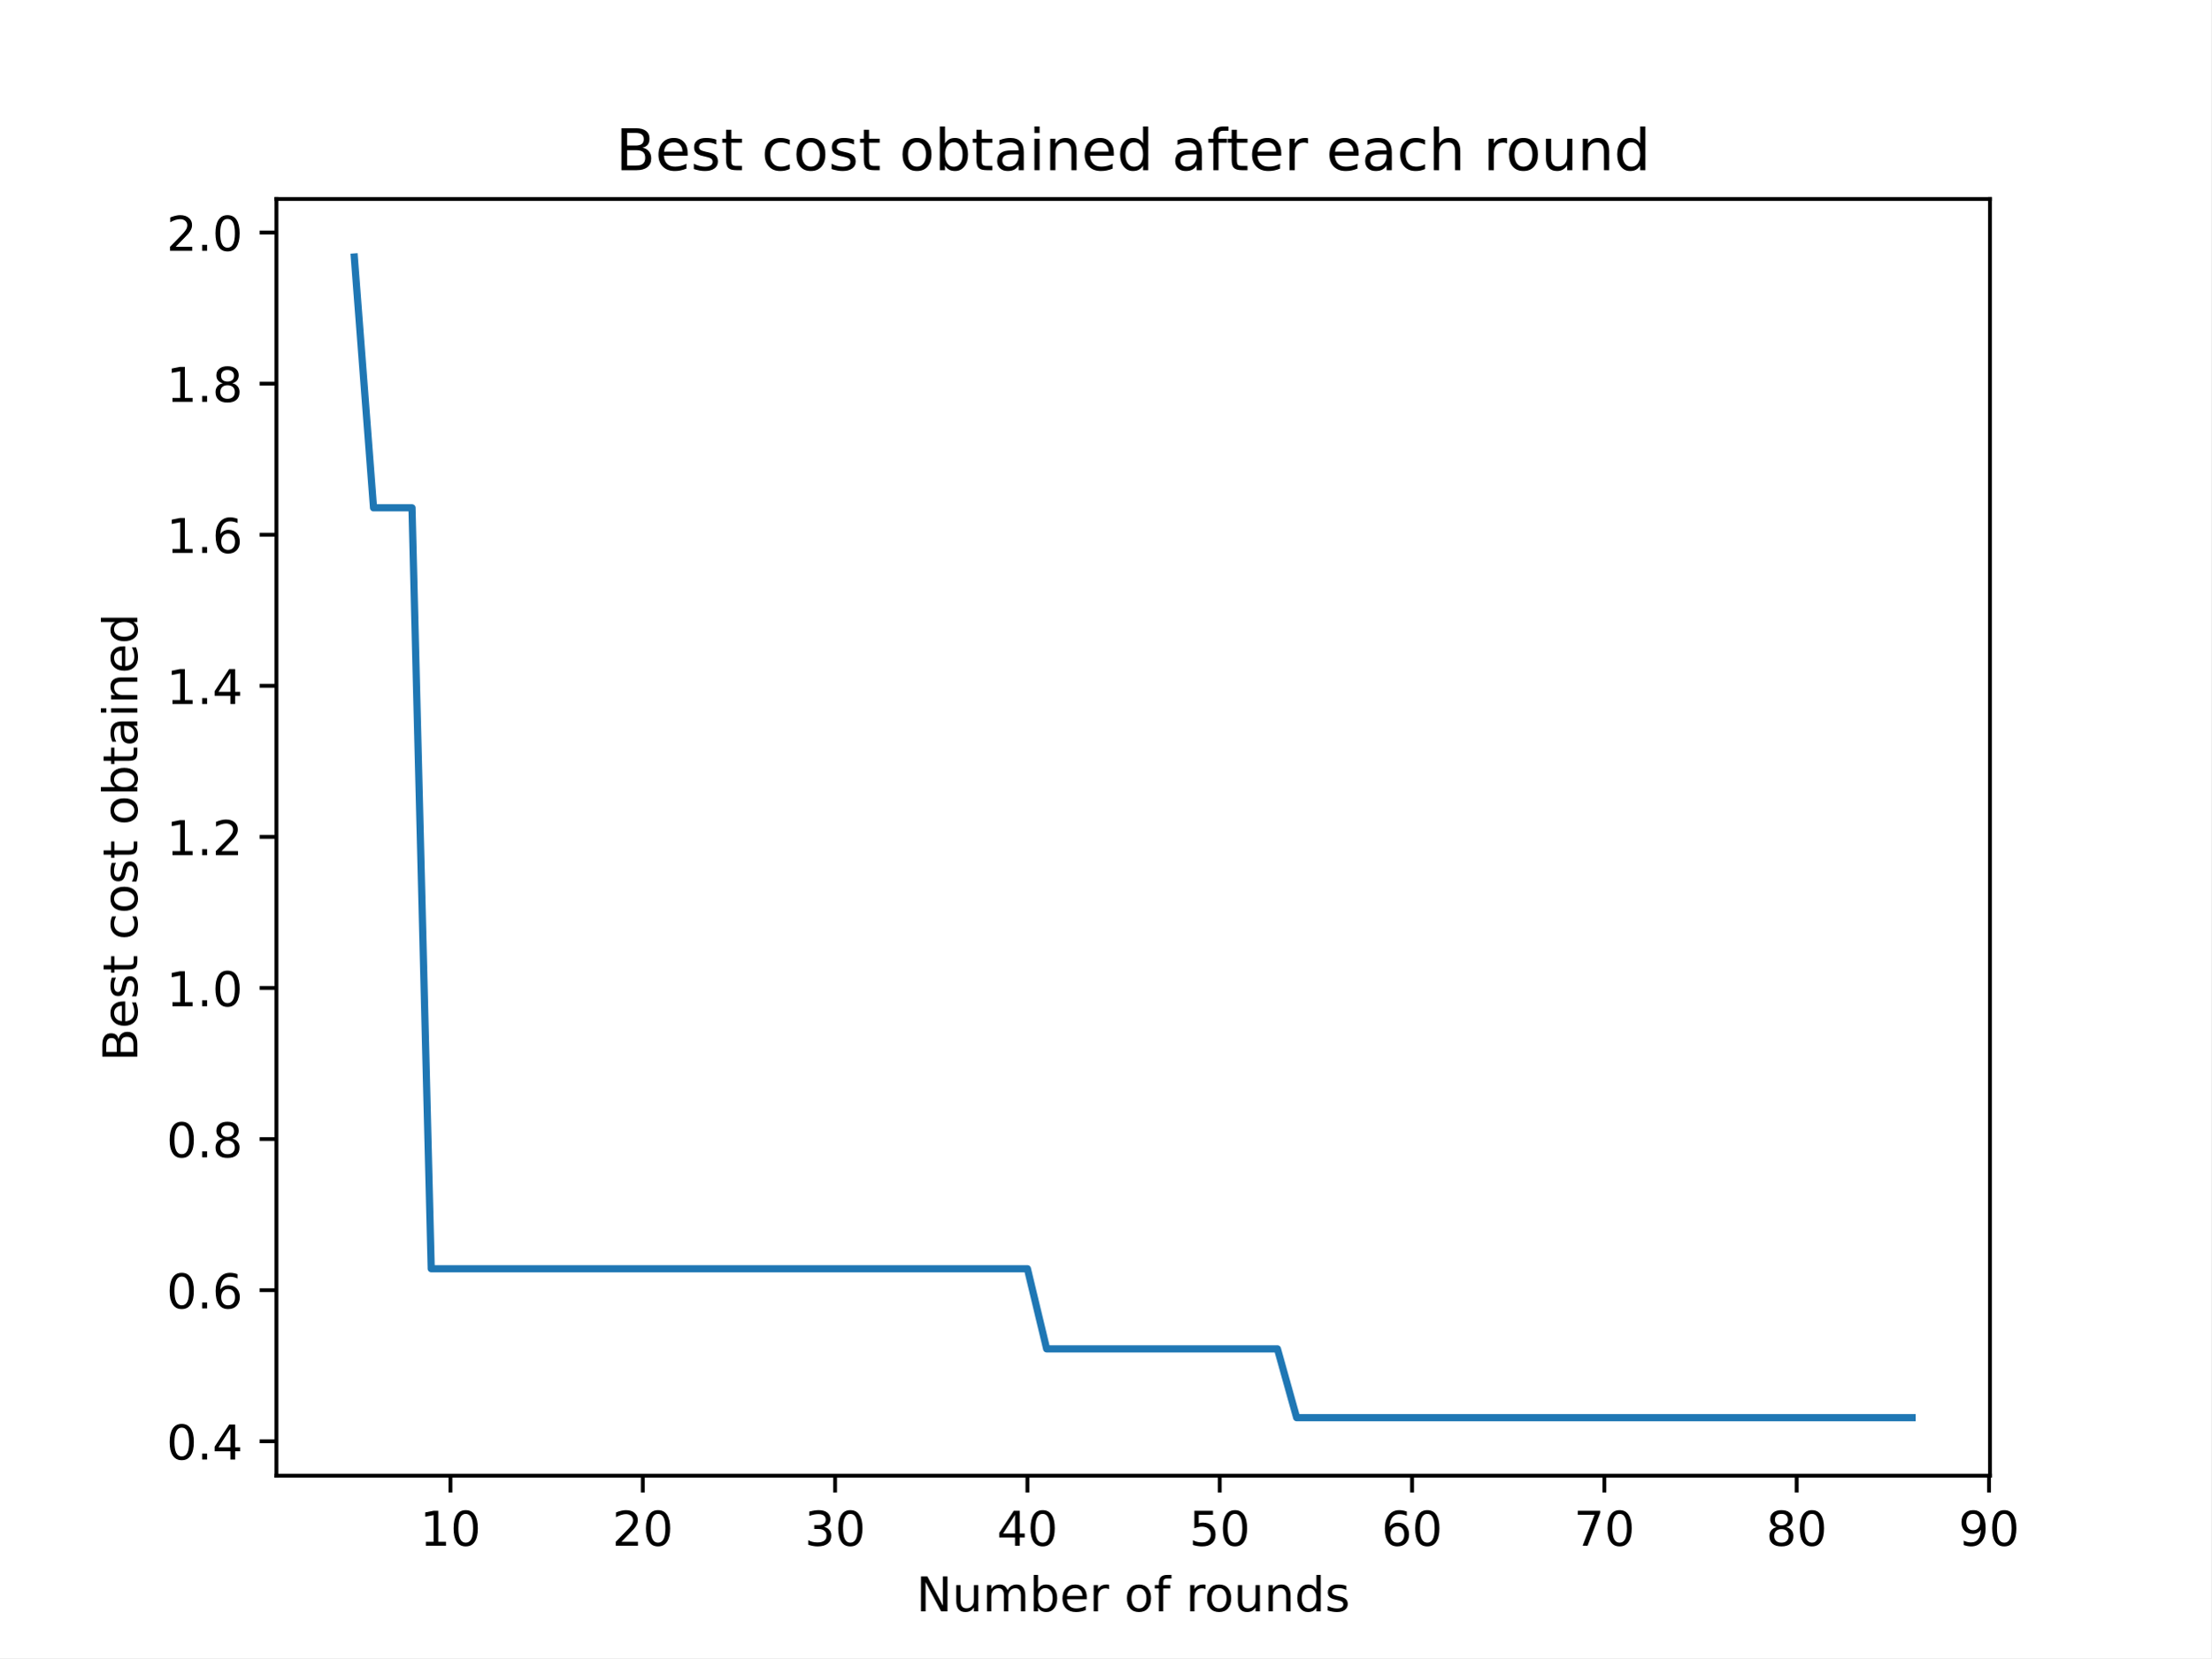
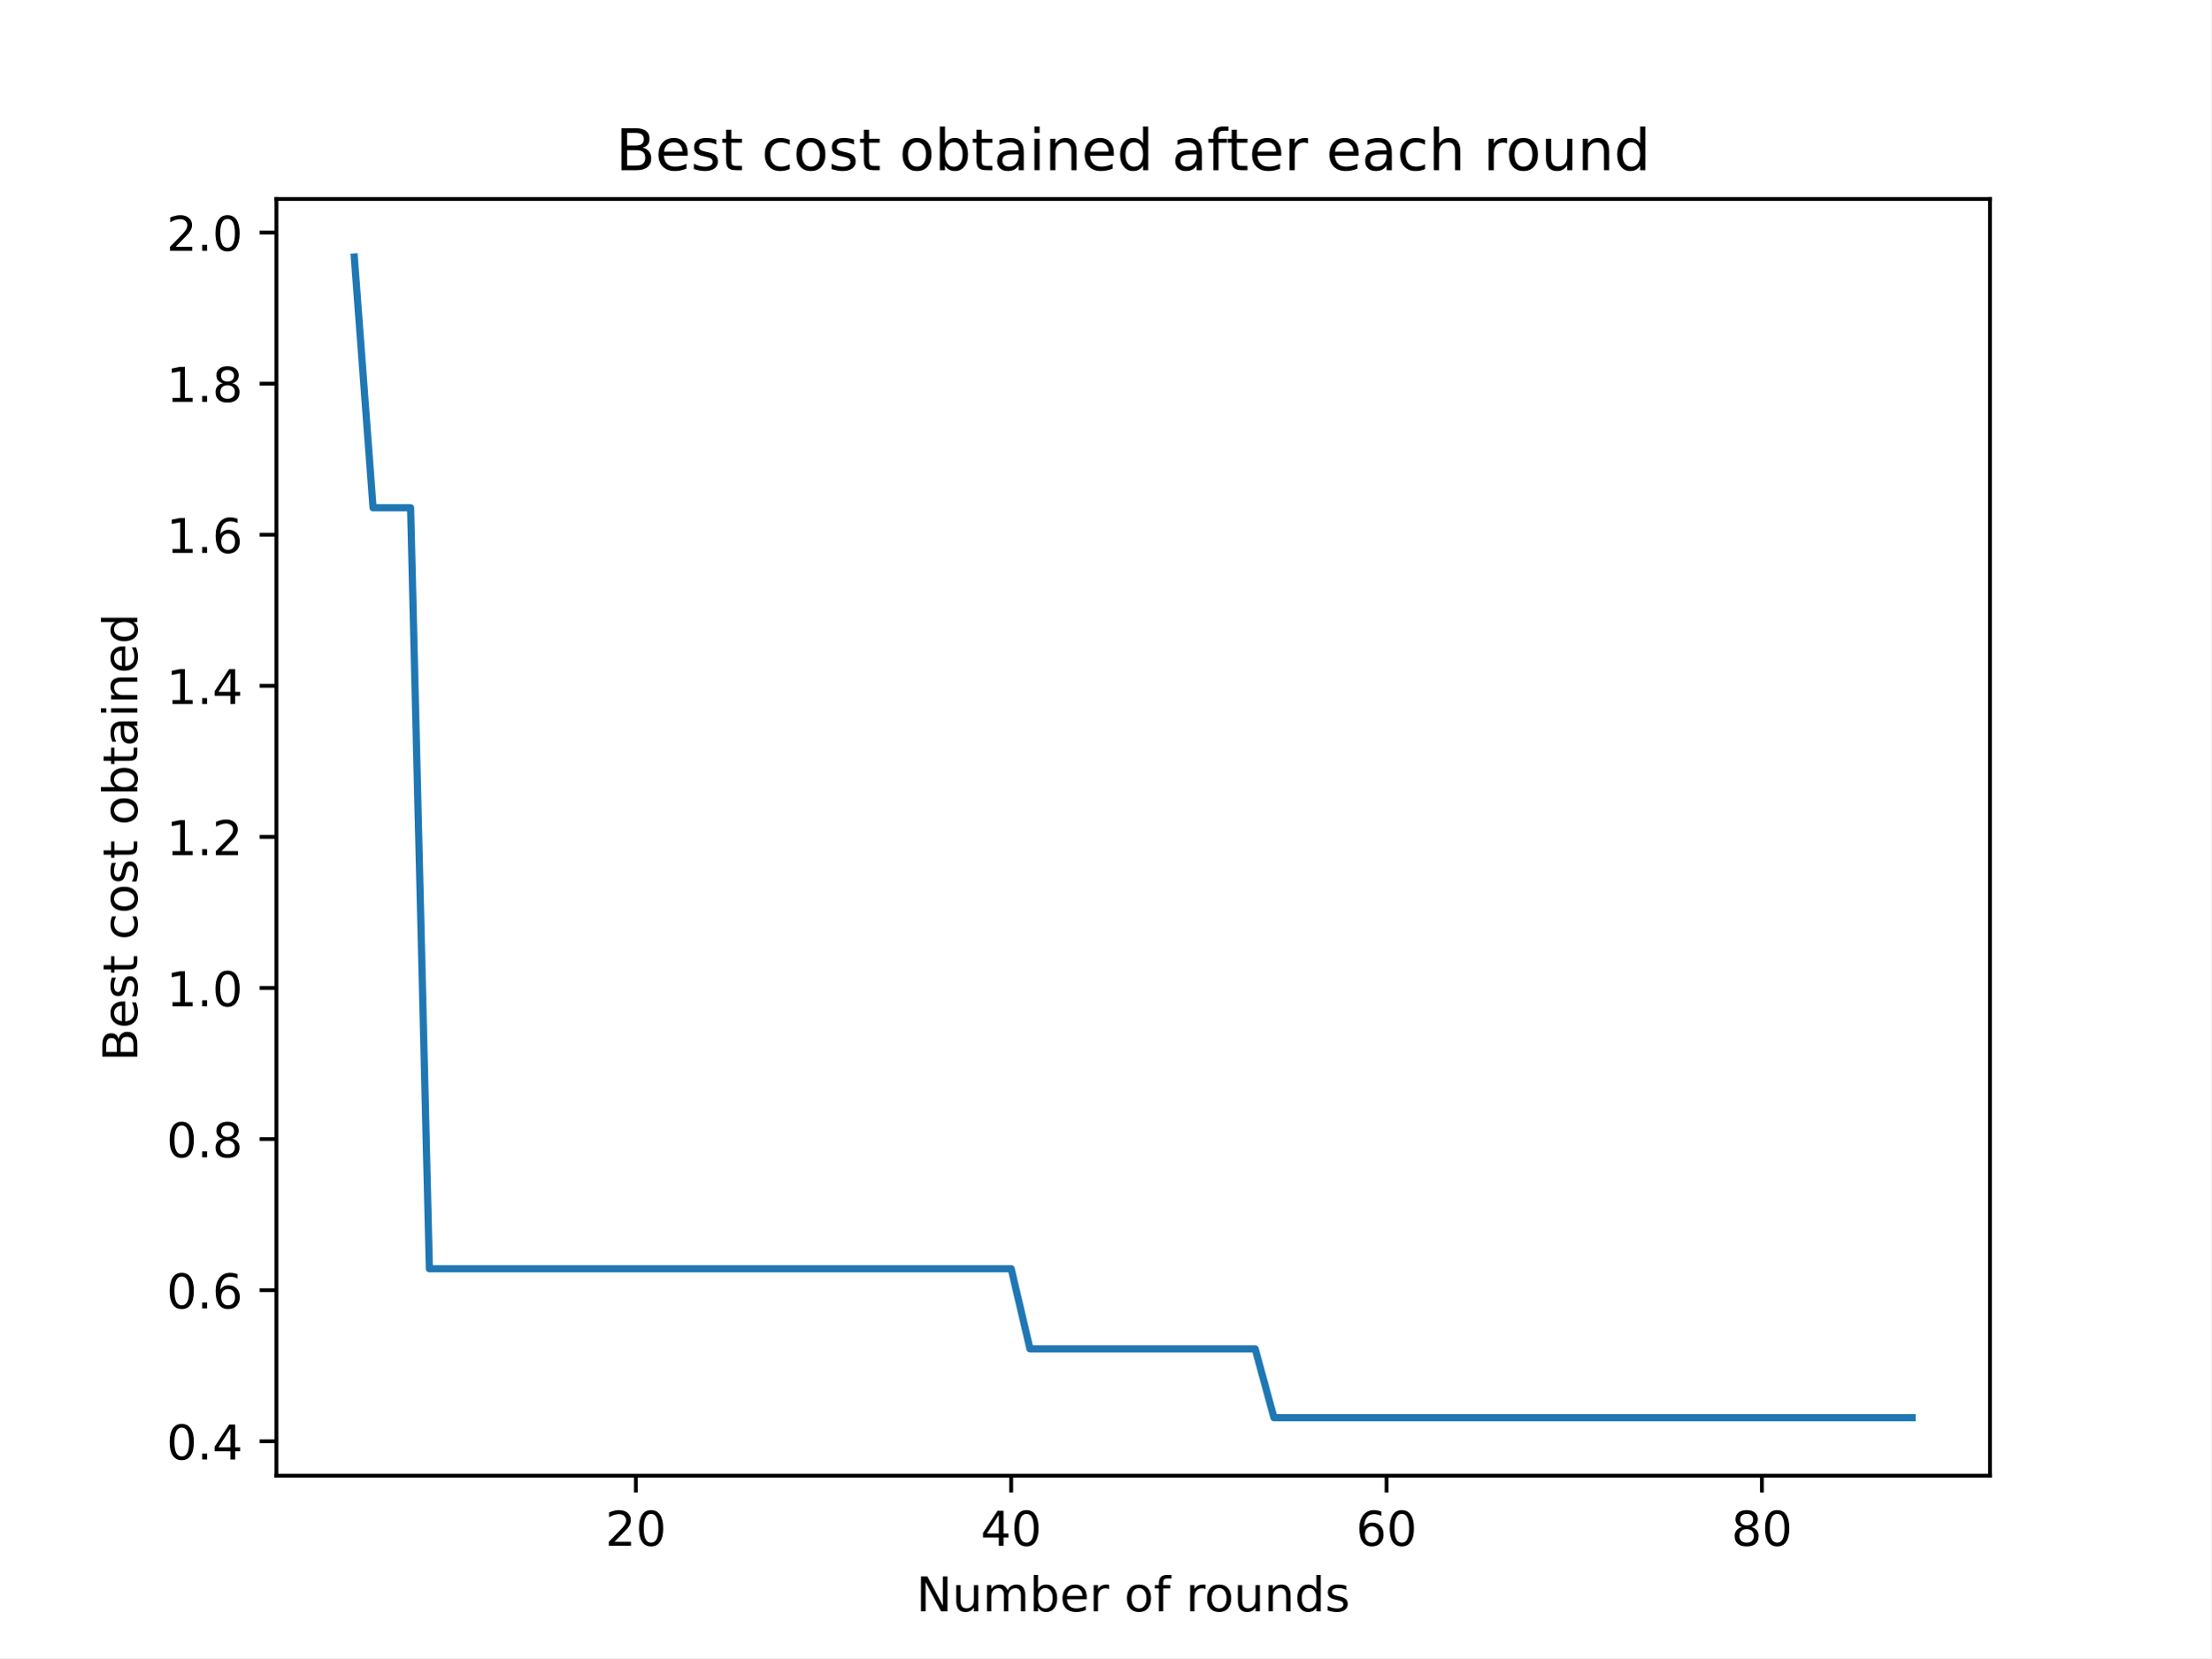
<svg xmlns="http://www.w3.org/2000/svg" xmlns:xlink="http://www.w3.org/1999/xlink" height="345.6pt" version="1.1" viewBox="0 0 460.8 345.6" width="460.8pt">
  <defs>
    <style type="text/css">*{stroke-linecap:butt;stroke-linejoin:round;}</style>
  </defs>
  <g id="figure_1">
    <g id="patch_1">
      <path d="M 0 345.6  L 460.8 345.6  L 460.8 0  L 0 0  z " style="fill:#ffffff;" />
    </g>
    <g id="axes_1">
      <g id="patch_2">
        <path d="M 57.6 307.584  L 414.72 307.584  L 414.72 41.472  L 57.6 41.472  z " style="fill:#ffffff;" />
      </g>
      <g id="matplotlib.axis_1">
        <g id="xtick_1">
          <g id="line2d_1">
            <defs>
-               <path d="M 0 0  L 0 3.5  " id="m603f28f09d" style="stroke:#000000;stroke-width:0.8;" />
+               <path d="M 0 0  L 0 3.5  " id="m29e6d5ab9a" style="stroke:#000000;stroke-width:0.8;" />
            </defs>
            <g>
-               <use style="stroke:#000000;stroke-width:0.8;" x="93.873" xlink:href="#m603f28f09d" y="307.584" />
+               <use style="stroke:#000000;stroke-width:0.8;" x="132.505" xlink:href="#m29e6d5ab9a" y="307.584" />
            </g>
          </g>
          <g id="text_1">
-             <g transform="translate(87.51063 322.1824)scale(0.1 -0.1)">
-               <defs>
-                 <path d="M 794 531  L 1825 531  L 1825 4091  L 703 3866  L 703 4441  L 1819 4666  L 2450 4666  L 2450 531  L 3481 531  L 3481 0  L 794 0  L 794 531  z " id="DejaVuSans-31" transform="scale(0.015625)" />
+             <g transform="translate(126.1427 322.1824)scale(0.1 -0.1)">
+               <defs>
+                 <path d="M 1228 531  L 3431 531  L 3431 0  L 469 0  L 469 531  Q 828 903 1448 1529  Q 2069 2156 2228 2338  Q 2531 2678 2651 2914  Q 2772 3150 2772 3378  Q 2772 3750 2511 3984  Q 2250 4219 1831 4219  Q 1534 4219 1204 4116  Q 875 4013 500 3803  L 500 4441  Q 881 4594 1212 4672  Q 1544 4750 1819 4750  Q 2544 4750 2975 4387  Q 3406 4025 3406 3419  Q 3406 3131 3298 2873  Q 3191 2616 2906 2266  Q 2828 2175 2409 1742  Q 1991 1309 1228 531  z " id="DejaVuSans-32" transform="scale(0.015625)" />
                <path d="M 2034 4250  Q 1547 4250 1301 3770  Q 1056 3291 1056 2328  Q 1056 1369 1301 889  Q 1547 409 2034 409  Q 2525 409 2770 889  Q 3016 1369 3016 2328  Q 3016 3291 2770 3770  Q 2525 4250 2034 4250  z M 2034 4750  Q 2819 4750 3233 4129  Q 3647 3509 3647 2328  Q 3647 1150 3233 529  Q 2819 -91 2034 -91  Q 1250 -91 836 529  Q 422 1150 422 2328  Q 422 3509 836 4129  Q 1250 4750 2034 4750  z " id="DejaVuSans-30" transform="scale(0.015625)" />
              </defs>
-               <use xlink:href="#DejaVuSans-31" />
+               <use xlink:href="#DejaVuSans-32" />
              <use x="63.623" xlink:href="#DejaVuSans-30" />
            </g>
          </g>
        </g>
        <g id="xtick_2">
          <g id="line2d_2">
            <g>
-               <use style="stroke:#000000;stroke-width:0.8;" x="133.954" xlink:href="#m603f28f09d" y="307.584" />
+               <use style="stroke:#000000;stroke-width:0.8;" x="210.735" xlink:href="#m29e6d5ab9a" y="307.584" />
            </g>
          </g>
          <g id="text_2">
-             <g transform="translate(127.5914 322.1824)scale(0.1 -0.1)">
-               <defs>
-                 <path d="M 1228 531  L 3431 531  L 3431 0  L 469 0  L 469 531  Q 828 903 1448 1529  Q 2069 2156 2228 2338  Q 2531 2678 2651 2914  Q 2772 3150 2772 3378  Q 2772 3750 2511 3984  Q 2250 4219 1831 4219  Q 1534 4219 1204 4116  Q 875 4013 500 3803  L 500 4441  Q 881 4594 1212 4672  Q 1544 4750 1819 4750  Q 2544 4750 2975 4387  Q 3406 4025 3406 3419  Q 3406 3131 3298 2873  Q 3191 2616 2906 2266  Q 2828 2175 2409 1742  Q 1991 1309 1228 531  z " id="DejaVuSans-32" transform="scale(0.015625)" />
-               </defs>
-               <use xlink:href="#DejaVuSans-32" />
+             <g transform="translate(204.3727 322.1824)scale(0.1 -0.1)">
+               <defs>
+                 <path d="M 2419 4116  L 825 1625  L 2419 1625  L 2419 4116  z M 2253 4666  L 3047 4666  L 3047 1625  L 3713 1625  L 3713 1100  L 3047 1100  L 3047 0  L 2419 0  L 2419 1100  L 313 1100  L 313 1709  L 2253 4666  z " id="DejaVuSans-34" transform="scale(0.015625)" />
+               </defs>
+               <use xlink:href="#DejaVuSans-34" />
              <use x="63.623" xlink:href="#DejaVuSans-30" />
            </g>
          </g>
        </g>
        <g id="xtick_3">
          <g id="line2d_3">
            <g>
-               <use style="stroke:#000000;stroke-width:0.8;" x="174.035" xlink:href="#m603f28f09d" y="307.584" />
+               <use style="stroke:#000000;stroke-width:0.8;" x="288.965" xlink:href="#m29e6d5ab9a" y="307.584" />
            </g>
          </g>
          <g id="text_3">
-             <g transform="translate(167.6722 322.1824)scale(0.1 -0.1)">
-               <defs>
-                 <path d="M 2597 2516  Q 3050 2419 3304 2112  Q 3559 1806 3559 1356  Q 3559 666 3084 287  Q 2609 -91 1734 -91  Q 1441 -91 1130 -33  Q 819 25 488 141  L 488 750  Q 750 597 1062 519  Q 1375 441 1716 441  Q 2309 441 2620 675  Q 2931 909 2931 1356  Q 2931 1769 2642 2001  Q 2353 2234 1838 2234  L 1294 2234  L 1294 2753  L 1863 2753  Q 2328 2753 2575 2939  Q 2822 3125 2822 3475  Q 2822 3834 2567 4026  Q 2313 4219 1838 4219  Q 1578 4219 1281 4162  Q 984 4106 628 3988  L 628 4550  Q 988 4650 1302 4700  Q 1616 4750 1894 4750  Q 2613 4750 3031 4423  Q 3450 4097 3450 3541  Q 3450 3153 3228 2886  Q 3006 2619 2597 2516  z " id="DejaVuSans-33" transform="scale(0.015625)" />
-               </defs>
-               <use xlink:href="#DejaVuSans-33" />
+             <g transform="translate(282.6028 322.1824)scale(0.1 -0.1)">
+               <defs>
+                 <path d="M 2113 2584  Q 1688 2584 1439 2293  Q 1191 2003 1191 1497  Q 1191 994 1439 701  Q 1688 409 2113 409  Q 2538 409 2786 701  Q 3034 994 3034 1497  Q 3034 2003 2786 2293  Q 2538 2584 2113 2584  z M 3366 4563  L 3366 3988  Q 3128 4100 2886 4159  Q 2644 4219 2406 4219  Q 1781 4219 1451 3797  Q 1122 3375 1075 2522  Q 1259 2794 1537 2939  Q 1816 3084 2150 3084  Q 2853 3084 3261 2657  Q 3669 2231 3669 1497  Q 3669 778 3244 343  Q 2819 -91 2113 -91  Q 1303 -91 875 529  Q 447 1150 447 2328  Q 447 3434 972 4092  Q 1497 4750 2381 4750  Q 2619 4750 2861 4703  Q 3103 4656 3366 4563  z " id="DejaVuSans-36" transform="scale(0.015625)" />
+               </defs>
+               <use xlink:href="#DejaVuSans-36" />
              <use x="63.623" xlink:href="#DejaVuSans-30" />
            </g>
          </g>
        </g>
        <g id="xtick_4">
          <g id="line2d_4">
            <g>
-               <use style="stroke:#000000;stroke-width:0.8;" x="214.116" xlink:href="#m603f28f09d" y="307.584" />
+               <use style="stroke:#000000;stroke-width:0.8;" x="367.195" xlink:href="#m29e6d5ab9a" y="307.584" />
            </g>
          </g>
          <g id="text_4">
-             <g transform="translate(207.7531 322.1824)scale(0.1 -0.1)">
-               <defs>
-                 <path d="M 2419 4116  L 825 1625  L 2419 1625  L 2419 4116  z M 2253 4666  L 3047 4666  L 3047 1625  L 3713 1625  L 3713 1100  L 3047 1100  L 3047 0  L 2419 0  L 2419 1100  L 313 1100  L 313 1709  L 2253 4666  z " id="DejaVuSans-34" transform="scale(0.015625)" />
-               </defs>
-               <use xlink:href="#DejaVuSans-34" />
-               <use x="63.623" xlink:href="#DejaVuSans-30" />
-             </g>
-           </g>
-         </g>
-         <g id="xtick_5">
-           <g id="line2d_5">
-             <g>
-               <use style="stroke:#000000;stroke-width:0.8;" x="254.196" xlink:href="#m603f28f09d" y="307.584" />
-             </g>
-           </g>
-           <g id="text_5">
-             <g transform="translate(247.8339 322.1824)scale(0.1 -0.1)">
-               <defs>
-                 <path d="M 691 4666  L 3169 4666  L 3169 4134  L 1269 4134  L 1269 2991  Q 1406 3038 1543 3061  Q 1681 3084 1819 3084  Q 2600 3084 3056 2656  Q 3513 2228 3513 1497  Q 3513 744 3044 326  Q 2575 -91 1722 -91  Q 1428 -91 1123 -41  Q 819 9 494 109  L 494 744  Q 775 591 1075 516  Q 1375 441 1709 441  Q 2250 441 2565 725  Q 2881 1009 2881 1497  Q 2881 1984 2565 2268  Q 2250 2553 1709 2553  Q 1456 2553 1204 2497  Q 953 2441 691 2322  L 691 4666  z " id="DejaVuSans-35" transform="scale(0.015625)" />
-               </defs>
-               <use xlink:href="#DejaVuSans-35" />
-               <use x="63.623" xlink:href="#DejaVuSans-30" />
-             </g>
-           </g>
-         </g>
-         <g id="xtick_6">
-           <g id="line2d_6">
-             <g>
-               <use style="stroke:#000000;stroke-width:0.8;" x="294.277" xlink:href="#m603f28f09d" y="307.584" />
-             </g>
-           </g>
-           <g id="text_6">
-             <g transform="translate(287.9147 322.1824)scale(0.1 -0.1)">
-               <defs>
-                 <path d="M 2113 2584  Q 1688 2584 1439 2293  Q 1191 2003 1191 1497  Q 1191 994 1439 701  Q 1688 409 2113 409  Q 2538 409 2786 701  Q 3034 994 3034 1497  Q 3034 2003 2786 2293  Q 2538 2584 2113 2584  z M 3366 4563  L 3366 3988  Q 3128 4100 2886 4159  Q 2644 4219 2406 4219  Q 1781 4219 1451 3797  Q 1122 3375 1075 2522  Q 1259 2794 1537 2939  Q 1816 3084 2150 3084  Q 2853 3084 3261 2657  Q 3669 2231 3669 1497  Q 3669 778 3244 343  Q 2819 -91 2113 -91  Q 1303 -91 875 529  Q 447 1150 447 2328  Q 447 3434 972 4092  Q 1497 4750 2381 4750  Q 2619 4750 2861 4703  Q 3103 4656 3366 4563  z " id="DejaVuSans-36" transform="scale(0.015625)" />
-               </defs>
-               <use xlink:href="#DejaVuSans-36" />
-               <use x="63.623" xlink:href="#DejaVuSans-30" />
-             </g>
-           </g>
-         </g>
-         <g id="xtick_7">
-           <g id="line2d_7">
-             <g>
-               <use style="stroke:#000000;stroke-width:0.8;" x="334.358" xlink:href="#m603f28f09d" y="307.584" />
-             </g>
-           </g>
-           <g id="text_7">
-             <g transform="translate(327.9955 322.1824)scale(0.1 -0.1)">
-               <defs>
-                 <path d="M 525 4666  L 3525 4666  L 3525 4397  L 1831 0  L 1172 0  L 2766 4134  L 525 4134  L 525 4666  z " id="DejaVuSans-37" transform="scale(0.015625)" />
-               </defs>
-               <use xlink:href="#DejaVuSans-37" />
-               <use x="63.623" xlink:href="#DejaVuSans-30" />
-             </g>
-           </g>
-         </g>
-         <g id="xtick_8">
-           <g id="line2d_8">
-             <g>
-               <use style="stroke:#000000;stroke-width:0.8;" x="374.439" xlink:href="#m603f28f09d" y="307.584" />
-             </g>
-           </g>
-           <g id="text_8">
-             <g transform="translate(368.0763 322.1824)scale(0.1 -0.1)">
+             <g transform="translate(360.8328 322.1824)scale(0.1 -0.1)">
              <defs>
                <path d="M 2034 2216  Q 1584 2216 1326 1975  Q 1069 1734 1069 1313  Q 1069 891 1326 650  Q 1584 409 2034 409  Q 2484 409 2743 651  Q 3003 894 3003 1313  Q 3003 1734 2745 1975  Q 2488 2216 2034 2216  z M 1403 2484  Q 997 2584 770 2862  Q 544 3141 544 3541  Q 544 4100 942 4425  Q 1341 4750 2034 4750  Q 2731 4750 3128 4425  Q 3525 4100 3525 3541  Q 3525 3141 3298 2862  Q 3072 2584 2669 2484  Q 3125 2378 3379 2068  Q 3634 1759 3634 1313  Q 3634 634 3220 271  Q 2806 -91 2034 -91  Q 1263 -91 848 271  Q 434 634 434 1313  Q 434 1759 690 2068  Q 947 2378 1403 2484  z M 1172 3481  Q 1172 3119 1398 2916  Q 1625 2713 2034 2713  Q 2441 2713 2670 2916  Q 2900 3119 2900 3481  Q 2900 3844 2670 4047  Q 2441 4250 2034 4250  Q 1625 4250 1398 4047  Q 1172 3844 1172 3481  z " id="DejaVuSans-38" transform="scale(0.015625)" />
              </defs>
              <use xlink:href="#DejaVuSans-38" />
              <use x="63.623" xlink:href="#DejaVuSans-30" />
            </g>
          </g>
        </g>
-         <g id="xtick_9">
-           <g id="line2d_9">
-             <g>
-               <use style="stroke:#000000;stroke-width:0.8;" x="414.52" xlink:href="#m603f28f09d" y="307.584" />
-             </g>
-           </g>
-           <g id="text_9">
-             <g transform="translate(408.1571 322.1824)scale(0.1 -0.1)">
-               <defs>
-                 <path d="M 703 97  L 703 672  Q 941 559 1184 500  Q 1428 441 1663 441  Q 2288 441 2617 861  Q 2947 1281 2994 2138  Q 2813 1869 2534 1725  Q 2256 1581 1919 1581  Q 1219 1581 811 2004  Q 403 2428 403 3163  Q 403 3881 828 4315  Q 1253 4750 1959 4750  Q 2769 4750 3195 4129  Q 3622 3509 3622 2328  Q 3622 1225 3098 567  Q 2575 -91 1691 -91  Q 1453 -91 1209 -44  Q 966 3 703 97  z M 1959 2075  Q 2384 2075 2632 2365  Q 2881 2656 2881 3163  Q 2881 3666 2632 3958  Q 2384 4250 1959 4250  Q 1534 4250 1286 3958  Q 1038 3666 1038 3163  Q 1038 2656 1286 2365  Q 1534 2075 1959 2075  z " id="DejaVuSans-39" transform="scale(0.015625)" />
-               </defs>
-               <use xlink:href="#DejaVuSans-39" />
-               <use x="63.623" xlink:href="#DejaVuSans-30" />
-             </g>
-           </g>
-         </g>
-         <g id="text_10">
+         <g id="text_5">
          <g transform="translate(190.9577 335.8606)scale(0.1 -0.1)">
            <defs>
              <path d="M 628 4666  L 1478 4666  L 3547 763  L 3547 4666  L 4159 4666  L 4159 0  L 3309 0  L 1241 3903  L 1241 0  L 628 0  L 628 4666  z " id="DejaVuSans-4e" transform="scale(0.015625)" />
              <path d="M 544 1381  L 544 3500  L 1119 3500  L 1119 1403  Q 1119 906 1312 657  Q 1506 409 1894 409  Q 2359 409 2629 706  Q 2900 1003 2900 1516  L 2900 3500  L 3475 3500  L 3475 0  L 2900 0  L 2900 538  Q 2691 219 2414 64  Q 2138 -91 1772 -91  Q 1169 -91 856 284  Q 544 659 544 1381  z M 1991 3584  L 1991 3584  z " id="DejaVuSans-75" transform="scale(0.015625)" />
              <path d="M 3328 2828  Q 3544 3216 3844 3400  Q 4144 3584 4550 3584  Q 5097 3584 5394 3201  Q 5691 2819 5691 2113  L 5691 0  L 5113 0  L 5113 2094  Q 5113 2597 4934 2840  Q 4756 3084 4391 3084  Q 3944 3084 3684 2787  Q 3425 2491 3425 1978  L 3425 0  L 2847 0  L 2847 2094  Q 2847 2600 2669 2842  Q 2491 3084 2119 3084  Q 1678 3084 1418 2786  Q 1159 2488 1159 1978  L 1159 0  L 581 0  L 581 3500  L 1159 3500  L 1159 2956  Q 1356 3278 1631 3431  Q 1906 3584 2284 3584  Q 2666 3584 2933 3390  Q 3200 3197 3328 2828  z " id="DejaVuSans-6d" transform="scale(0.015625)" />
              <path d="M 3116 1747  Q 3116 2381 2855 2742  Q 2594 3103 2138 3103  Q 1681 3103 1420 2742  Q 1159 2381 1159 1747  Q 1159 1113 1420 752  Q 1681 391 2138 391  Q 2594 391 2855 752  Q 3116 1113 3116 1747  z M 1159 2969  Q 1341 3281 1617 3432  Q 1894 3584 2278 3584  Q 2916 3584 3314 3078  Q 3713 2572 3713 1747  Q 3713 922 3314 415  Q 2916 -91 2278 -91  Q 1894 -91 1617 61  Q 1341 213 1159 525  L 1159 0  L 581 0  L 581 4863  L 1159 4863  L 1159 2969  z " id="DejaVuSans-62" transform="scale(0.015625)" />
              <path d="M 3597 1894  L 3597 1613  L 953 1613  Q 991 1019 1311 708  Q 1631 397 2203 397  Q 2534 397 2845 478  Q 3156 559 3463 722  L 3463 178  Q 3153 47 2828 -22  Q 2503 -91 2169 -91  Q 1331 -91 842 396  Q 353 884 353 1716  Q 353 2575 817 3079  Q 1281 3584 2069 3584  Q 2775 3584 3186 3129  Q 3597 2675 3597 1894  z M 3022 2063  Q 3016 2534 2758 2815  Q 2500 3097 2075 3097  Q 1594 3097 1305 2825  Q 1016 2553 972 2059  L 3022 2063  z " id="DejaVuSans-65" transform="scale(0.015625)" />
              <path d="M 2631 2963  Q 2534 3019 2420 3045  Q 2306 3072 2169 3072  Q 1681 3072 1420 2755  Q 1159 2438 1159 1844  L 1159 0  L 581 0  L 581 3500  L 1159 3500  L 1159 2956  Q 1341 3275 1631 3429  Q 1922 3584 2338 3584  Q 2397 3584 2469 3576  Q 2541 3569 2628 3553  L 2631 2963  z " id="DejaVuSans-72" transform="scale(0.015625)" />
              <path id="DejaVuSans-20" transform="scale(0.015625)" />
              <path d="M 1959 3097  Q 1497 3097 1228 2736  Q 959 2375 959 1747  Q 959 1119 1226 758  Q 1494 397 1959 397  Q 2419 397 2687 759  Q 2956 1122 2956 1747  Q 2956 2369 2687 2733  Q 2419 3097 1959 3097  z M 1959 3584  Q 2709 3584 3137 3096  Q 3566 2609 3566 1747  Q 3566 888 3137 398  Q 2709 -91 1959 -91  Q 1206 -91 779 398  Q 353 888 353 1747  Q 353 2609 779 3096  Q 1206 3584 1959 3584  z " id="DejaVuSans-6f" transform="scale(0.015625)" />
              <path d="M 2375 4863  L 2375 4384  L 1825 4384  Q 1516 4384 1395 4259  Q 1275 4134 1275 3809  L 1275 3500  L 2222 3500  L 2222 3053  L 1275 3053  L 1275 0  L 697 0  L 697 3053  L 147 3053  L 147 3500  L 697 3500  L 697 3744  Q 697 4328 969 4595  Q 1241 4863 1831 4863  L 2375 4863  z " id="DejaVuSans-66" transform="scale(0.015625)" />
              <path d="M 3513 2113  L 3513 0  L 2938 0  L 2938 2094  Q 2938 2591 2744 2837  Q 2550 3084 2163 3084  Q 1697 3084 1428 2787  Q 1159 2491 1159 1978  L 1159 0  L 581 0  L 581 3500  L 1159 3500  L 1159 2956  Q 1366 3272 1645 3428  Q 1925 3584 2291 3584  Q 2894 3584 3203 3211  Q 3513 2838 3513 2113  z " id="DejaVuSans-6e" transform="scale(0.015625)" />
              <path d="M 2906 2969  L 2906 4863  L 3481 4863  L 3481 0  L 2906 0  L 2906 525  Q 2725 213 2448 61  Q 2172 -91 1784 -91  Q 1150 -91 751 415  Q 353 922 353 1747  Q 353 2572 751 3078  Q 1150 3584 1784 3584  Q 2172 3584 2448 3432  Q 2725 3281 2906 2969  z M 947 1747  Q 947 1113 1208 752  Q 1469 391 1925 391  Q 2381 391 2643 752  Q 2906 1113 2906 1747  Q 2906 2381 2643 2742  Q 2381 3103 1925 3103  Q 1469 3103 1208 2742  Q 947 2381 947 1747  z " id="DejaVuSans-64" transform="scale(0.015625)" />
              <path d="M 2834 3397  L 2834 2853  Q 2591 2978 2328 3040  Q 2066 3103 1784 3103  Q 1356 3103 1142 2972  Q 928 2841 928 2578  Q 928 2378 1081 2264  Q 1234 2150 1697 2047  L 1894 2003  Q 2506 1872 2764 1633  Q 3022 1394 3022 966  Q 3022 478 2636 193  Q 2250 -91 1575 -91  Q 1294 -91 989 -36  Q 684 19 347 128  L 347 722  Q 666 556 975 473  Q 1284 391 1588 391  Q 1994 391 2212 530  Q 2431 669 2431 922  Q 2431 1156 2273 1281  Q 2116 1406 1581 1522  L 1381 1569  Q 847 1681 609 1914  Q 372 2147 372 2553  Q 372 3047 722 3315  Q 1072 3584 1716 3584  Q 2034 3584 2315 3537  Q 2597 3491 2834 3397  z " id="DejaVuSans-73" transform="scale(0.015625)" />
            </defs>
            <use xlink:href="#DejaVuSans-4e" />
            <use x="74.805" xlink:href="#DejaVuSans-75" />
            <use x="138.184" xlink:href="#DejaVuSans-6d" />
            <use x="235.596" xlink:href="#DejaVuSans-62" />
            <use x="299.072" xlink:href="#DejaVuSans-65" />
            <use x="360.596" xlink:href="#DejaVuSans-72" />
            <use x="401.709" xlink:href="#DejaVuSans-20" />
            <use x="433.496" xlink:href="#DejaVuSans-6f" />
            <use x="494.678" xlink:href="#DejaVuSans-66" />
            <use x="529.883" xlink:href="#DejaVuSans-20" />
            <use x="561.67" xlink:href="#DejaVuSans-72" />
            <use x="600.533" xlink:href="#DejaVuSans-6f" />
            <use x="661.715" xlink:href="#DejaVuSans-75" />
            <use x="725.094" xlink:href="#DejaVuSans-6e" />
            <use x="788.473" xlink:href="#DejaVuSans-64" />
            <use x="851.949" xlink:href="#DejaVuSans-73" />
          </g>
        </g>
      </g>
      <g id="matplotlib.axis_2">
        <g id="ytick_1">
-           <g id="line2d_10">
+           <g id="line2d_5">
            <defs>
-               <path d="M 0 0  L -3.5 0  " id="m7796d92af6" style="stroke:#000000;stroke-width:0.8;" />
+               <path d="M 0 0  L -3.5 0  " id="m68e860f355" style="stroke:#000000;stroke-width:0.8;" />
            </defs>
            <g>
-               <use style="stroke:#000000;stroke-width:0.8;" x="57.6" xlink:href="#m7796d92af6" y="300.41" />
-             </g>
-           </g>
-           <g id="text_11">
+               <use style="stroke:#000000;stroke-width:0.8;" x="57.6" xlink:href="#m68e860f355" y="300.41" />
+             </g>
+           </g>
+           <g id="text_6">
            <g transform="translate(34.69687 304.2097)scale(0.1 -0.1)">
              <defs>
                <path d="M 684 794  L 1344 794  L 1344 0  L 684 0  L 684 794  z " id="DejaVuSans-2e" transform="scale(0.015625)" />
              </defs>
              <use xlink:href="#DejaVuSans-30" />
              <use x="63.623" xlink:href="#DejaVuSans-2e" />
              <use x="95.41" xlink:href="#DejaVuSans-34" />
            </g>
          </g>
        </g>
        <g id="ytick_2">
-           <g id="line2d_11">
-             <g>
-               <use style="stroke:#000000;stroke-width:0.8;" x="57.6" xlink:href="#m7796d92af6" y="268.917" />
-             </g>
-           </g>
-           <g id="text_12">
+           <g id="line2d_6">
+             <g>
+               <use style="stroke:#000000;stroke-width:0.8;" x="57.6" xlink:href="#m68e860f355" y="268.917" />
+             </g>
+           </g>
+           <g id="text_7">
            <g transform="translate(34.69687 272.7163)scale(0.1 -0.1)">
              <use xlink:href="#DejaVuSans-30" />
              <use x="63.623" xlink:href="#DejaVuSans-2e" />
              <use x="95.41" xlink:href="#DejaVuSans-36" />
            </g>
          </g>
        </g>
        <g id="ytick_3">
-           <g id="line2d_12">
-             <g>
-               <use style="stroke:#000000;stroke-width:0.8;" x="57.6" xlink:href="#m7796d92af6" y="237.424" />
-             </g>
-           </g>
-           <g id="text_13">
+           <g id="line2d_7">
+             <g>
+               <use style="stroke:#000000;stroke-width:0.8;" x="57.6" xlink:href="#m68e860f355" y="237.424" />
+             </g>
+           </g>
+           <g id="text_8">
            <g transform="translate(34.69687 241.2228)scale(0.1 -0.1)">
              <use xlink:href="#DejaVuSans-30" />
              <use x="63.623" xlink:href="#DejaVuSans-2e" />
              <use x="95.41" xlink:href="#DejaVuSans-38" />
            </g>
          </g>
        </g>
        <g id="ytick_4">
+           <g id="line2d_8">
+             <g>
+               <use style="stroke:#000000;stroke-width:0.8;" x="57.6" xlink:href="#m68e860f355" y="205.93" />
+             </g>
+           </g>
+           <g id="text_9">
+             <g transform="translate(34.69687 209.7294)scale(0.1 -0.1)">
+               <defs>
+                 <path d="M 794 531  L 1825 531  L 1825 4091  L 703 3866  L 703 4441  L 1819 4666  L 2450 4666  L 2450 531  L 3481 531  L 3481 0  L 794 0  L 794 531  z " id="DejaVuSans-31" transform="scale(0.015625)" />
+               </defs>
+               <use xlink:href="#DejaVuSans-31" />
+               <use x="63.623" xlink:href="#DejaVuSans-2e" />
+               <use x="95.41" xlink:href="#DejaVuSans-30" />
+             </g>
+           </g>
+         </g>
+         <g id="ytick_5">
+           <g id="line2d_9">
+             <g>
+               <use style="stroke:#000000;stroke-width:0.8;" x="57.6" xlink:href="#m68e860f355" y="174.437" />
+             </g>
+           </g>
+           <g id="text_10">
+             <g transform="translate(34.69687 178.236)scale(0.1 -0.1)">
+               <use xlink:href="#DejaVuSans-31" />
+               <use x="63.623" xlink:href="#DejaVuSans-2e" />
+               <use x="95.41" xlink:href="#DejaVuSans-32" />
+             </g>
+           </g>
+         </g>
+         <g id="ytick_6">
+           <g id="line2d_10">
+             <g>
+               <use style="stroke:#000000;stroke-width:0.8;" x="57.6" xlink:href="#m68e860f355" y="142.943" />
+             </g>
+           </g>
+           <g id="text_11">
+             <g transform="translate(34.69687 146.7425)scale(0.1 -0.1)">
+               <use xlink:href="#DejaVuSans-31" />
+               <use x="63.623" xlink:href="#DejaVuSans-2e" />
+               <use x="95.41" xlink:href="#DejaVuSans-34" />
+             </g>
+           </g>
+         </g>
+         <g id="ytick_7">
+           <g id="line2d_11">
+             <g>
+               <use style="stroke:#000000;stroke-width:0.8;" x="57.6" xlink:href="#m68e860f355" y="111.45" />
+             </g>
+           </g>
+           <g id="text_12">
+             <g transform="translate(34.69687 115.2491)scale(0.1 -0.1)">
+               <use xlink:href="#DejaVuSans-31" />
+               <use x="63.623" xlink:href="#DejaVuSans-2e" />
+               <use x="95.41" xlink:href="#DejaVuSans-36" />
+             </g>
+           </g>
+         </g>
+         <g id="ytick_8">
+           <g id="line2d_12">
+             <g>
+               <use style="stroke:#000000;stroke-width:0.8;" x="57.6" xlink:href="#m68e860f355" y="79.956" />
+             </g>
+           </g>
+           <g id="text_13">
+             <g transform="translate(34.69687 83.75569)scale(0.1 -0.1)">
+               <use xlink:href="#DejaVuSans-31" />
+               <use x="63.623" xlink:href="#DejaVuSans-2e" />
+               <use x="95.41" xlink:href="#DejaVuSans-38" />
+             </g>
+           </g>
+         </g>
+         <g id="ytick_9">
          <g id="line2d_13">
            <g>
-               <use style="stroke:#000000;stroke-width:0.8;" x="57.6" xlink:href="#m7796d92af6" y="205.93" />
+               <use style="stroke:#000000;stroke-width:0.8;" x="57.6" xlink:href="#m68e860f355" y="48.463" />
            </g>
          </g>
          <g id="text_14">
-             <g transform="translate(34.69687 209.7294)scale(0.1 -0.1)">
-               <use xlink:href="#DejaVuSans-31" />
-               <use x="63.623" xlink:href="#DejaVuSans-2e" />
-               <use x="95.41" xlink:href="#DejaVuSans-30" />
-             </g>
-           </g>
-         </g>
-         <g id="ytick_5">
-           <g id="line2d_14">
-             <g>
-               <use style="stroke:#000000;stroke-width:0.8;" x="57.6" xlink:href="#m7796d92af6" y="174.437" />
-             </g>
-           </g>
-           <g id="text_15">
-             <g transform="translate(34.69687 178.236)scale(0.1 -0.1)">
-               <use xlink:href="#DejaVuSans-31" />
-               <use x="63.623" xlink:href="#DejaVuSans-2e" />
-               <use x="95.41" xlink:href="#DejaVuSans-32" />
-             </g>
-           </g>
-         </g>
-         <g id="ytick_6">
-           <g id="line2d_15">
-             <g>
-               <use style="stroke:#000000;stroke-width:0.8;" x="57.6" xlink:href="#m7796d92af6" y="142.943" />
-             </g>
-           </g>
-           <g id="text_16">
-             <g transform="translate(34.69687 146.7425)scale(0.1 -0.1)">
-               <use xlink:href="#DejaVuSans-31" />
-               <use x="63.623" xlink:href="#DejaVuSans-2e" />
-               <use x="95.41" xlink:href="#DejaVuSans-34" />
-             </g>
-           </g>
-         </g>
-         <g id="ytick_7">
-           <g id="line2d_16">
-             <g>
-               <use style="stroke:#000000;stroke-width:0.8;" x="57.6" xlink:href="#m7796d92af6" y="111.45" />
-             </g>
-           </g>
-           <g id="text_17">
-             <g transform="translate(34.69687 115.2491)scale(0.1 -0.1)">
-               <use xlink:href="#DejaVuSans-31" />
-               <use x="63.623" xlink:href="#DejaVuSans-2e" />
-               <use x="95.41" xlink:href="#DejaVuSans-36" />
-             </g>
-           </g>
-         </g>
-         <g id="ytick_8">
-           <g id="line2d_17">
-             <g>
-               <use style="stroke:#000000;stroke-width:0.8;" x="57.6" xlink:href="#m7796d92af6" y="79.956" />
-             </g>
-           </g>
-           <g id="text_18">
-             <g transform="translate(34.69687 83.75569)scale(0.1 -0.1)">
-               <use xlink:href="#DejaVuSans-31" />
-               <use x="63.623" xlink:href="#DejaVuSans-2e" />
-               <use x="95.41" xlink:href="#DejaVuSans-38" />
-             </g>
-           </g>
-         </g>
-         <g id="ytick_9">
-           <g id="line2d_18">
-             <g>
-               <use style="stroke:#000000;stroke-width:0.8;" x="57.6" xlink:href="#m7796d92af6" y="48.463" />
-             </g>
-           </g>
-           <g id="text_19">
            <g transform="translate(34.69687 52.26226)scale(0.1 -0.1)">
              <use xlink:href="#DejaVuSans-32" />
              <use x="63.623" xlink:href="#DejaVuSans-2e" />
              <use x="95.41" xlink:href="#DejaVuSans-30" />
            </g>
          </g>
        </g>
-         <g id="text_20">
+         <g id="text_15">
          <g transform="translate(28.61719 221.2178)rotate(-90)scale(0.1 -0.1)">
            <defs>
              <path d="M 1259 2228  L 1259 519  L 2272 519  Q 2781 519 3026 730  Q 3272 941 3272 1375  Q 3272 1813 3026 2020  Q 2781 2228 2272 2228  L 1259 2228  z M 1259 4147  L 1259 2741  L 2194 2741  Q 2656 2741 2882 2914  Q 3109 3088 3109 3444  Q 3109 3797 2882 3972  Q 2656 4147 2194 4147  L 1259 4147  z M 628 4666  L 2241 4666  Q 2963 4666 3353 4366  Q 3744 4066 3744 3513  Q 3744 3084 3544 2831  Q 3344 2578 2956 2516  Q 3422 2416 3680 2098  Q 3938 1781 3938 1306  Q 3938 681 3513 340  Q 3088 0 2303 0  L 628 0  L 628 4666  z " id="DejaVuSans-42" transform="scale(0.015625)" />
              <path d="M 1172 4494  L 1172 3500  L 2356 3500  L 2356 3053  L 1172 3053  L 1172 1153  Q 1172 725 1289 603  Q 1406 481 1766 481  L 2356 481  L 2356 0  L 1766 0  Q 1100 0 847 248  Q 594 497 594 1153  L 594 3053  L 172 3053  L 172 3500  L 594 3500  L 594 4494  L 1172 4494  z " id="DejaVuSans-74" transform="scale(0.015625)" />
              <path d="M 3122 3366  L 3122 2828  Q 2878 2963 2633 3030  Q 2388 3097 2138 3097  Q 1578 3097 1268 2742  Q 959 2388 959 1747  Q 959 1106 1268 751  Q 1578 397 2138 397  Q 2388 397 2633 464  Q 2878 531 3122 666  L 3122 134  Q 2881 22 2623 -34  Q 2366 -91 2075 -91  Q 1284 -91 818 406  Q 353 903 353 1747  Q 353 2603 823 3093  Q 1294 3584 2113 3584  Q 2378 3584 2631 3529  Q 2884 3475 3122 3366  z " id="DejaVuSans-63" transform="scale(0.015625)" />
              <path d="M 2194 1759  Q 1497 1759 1228 1600  Q 959 1441 959 1056  Q 959 750 1161 570  Q 1363 391 1709 391  Q 2188 391 2477 730  Q 2766 1069 2766 1631  L 2766 1759  L 2194 1759  z M 3341 1997  L 3341 0  L 2766 0  L 2766 531  Q 2569 213 2275 61  Q 1981 -91 1556 -91  Q 1019 -91 701 211  Q 384 513 384 1019  Q 384 1609 779 1909  Q 1175 2209 1959 2209  L 2766 2209  L 2766 2266  Q 2766 2663 2505 2880  Q 2244 3097 1772 3097  Q 1472 3097 1187 3025  Q 903 2953 641 2809  L 641 3341  Q 956 3463 1253 3523  Q 1550 3584 1831 3584  Q 2591 3584 2966 3190  Q 3341 2797 3341 1997  z " id="DejaVuSans-61" transform="scale(0.015625)" />
              <path d="M 603 3500  L 1178 3500  L 1178 0  L 603 0  L 603 3500  z M 603 4863  L 1178 4863  L 1178 4134  L 603 4134  L 603 4863  z " id="DejaVuSans-69" transform="scale(0.015625)" />
            </defs>
            <use xlink:href="#DejaVuSans-42" />
            <use x="68.604" xlink:href="#DejaVuSans-65" />
            <use x="130.127" xlink:href="#DejaVuSans-73" />
            <use x="182.227" xlink:href="#DejaVuSans-74" />
            <use x="221.436" xlink:href="#DejaVuSans-20" />
            <use x="253.223" xlink:href="#DejaVuSans-63" />
            <use x="308.203" xlink:href="#DejaVuSans-6f" />
            <use x="369.385" xlink:href="#DejaVuSans-73" />
            <use x="421.484" xlink:href="#DejaVuSans-74" />
            <use x="460.693" xlink:href="#DejaVuSans-20" />
            <use x="492.48" xlink:href="#DejaVuSans-6f" />
            <use x="553.662" xlink:href="#DejaVuSans-62" />
            <use x="617.139" xlink:href="#DejaVuSans-74" />
            <use x="656.348" xlink:href="#DejaVuSans-61" />
            <use x="717.627" xlink:href="#DejaVuSans-69" />
            <use x="745.41" xlink:href="#DejaVuSans-6e" />
            <use x="808.789" xlink:href="#DejaVuSans-65" />
            <use x="870.312" xlink:href="#DejaVuSans-64" />
          </g>
        </g>
      </g>
-       <g id="line2d_19">
-         <path clip-path="url(#pffa6c0bf8c)" d="M 73.833 53.568  L 77.841 105.841  L 81.849 105.841  L 85.857 105.841  L 89.865 264.446  L 93.873 264.446  L 97.881 264.446  L 101.889 264.446  L 105.897 264.446  L 109.905 264.446  L 113.914 264.446  L 117.922 264.446  L 121.93 264.446  L 125.938 264.446  L 129.946 264.446  L 133.954 264.446  L 137.962 264.446  L 141.97 264.446  L 145.978 264.446  L 149.986 264.446  L 153.994 264.446  L 158.002 264.446  L 162.011 264.446  L 166.019 264.446  L 170.027 264.446  L 174.035 264.446  L 178.043 264.446  L 182.051 264.446  L 186.059 264.446  L 190.067 264.446  L 194.075 264.446  L 198.083 264.446  L 202.091 264.446  L 206.099 264.446  L 210.107 264.446  L 214.116 264.446  L 218.124 281.145  L 222.132 281.145  L 226.14 281.145  L 230.148 281.145  L 234.156 281.145  L 238.164 281.145  L 242.172 281.145  L 246.18 281.145  L 250.188 281.145  L 254.196 281.145  L 258.204 281.145  L 262.213 281.145  L 266.221 281.145  L 270.229 295.488  L 274.237 295.488  L 278.245 295.488  L 282.253 295.488  L 286.261 295.488  L 290.269 295.488  L 294.277 295.488  L 298.285 295.488  L 302.293 295.488  L 306.301 295.488  L 310.309 295.488  L 314.318 295.488  L 318.326 295.488  L 322.334 295.488  L 326.342 295.488  L 330.35 295.488  L 334.358 295.488  L 338.366 295.488  L 342.374 295.488  L 346.382 295.488  L 350.39 295.488  L 354.398 295.488  L 358.406 295.488  L 362.415 295.488  L 366.423 295.488  L 370.431 295.488  L 374.439 295.488  L 378.447 295.488  L 382.455 295.488  L 386.463 295.488  L 390.471 295.488  L 394.479 295.488  L 398.487 295.488  " style="fill:none;stroke:#1f77b4;stroke-linecap:square;stroke-width:1.5;" />
+       <g id="line2d_14">
+         <path clip-path="url(#pbd50a5da10)" d="M 73.833 53.568  L 77.744 105.841  L 81.656 105.841  L 85.567 105.841  L 89.479 264.446  L 93.39 264.446  L 97.302 264.446  L 101.213 264.446  L 105.125 264.446  L 109.036 264.446  L 112.948 264.446  L 116.859 264.446  L 120.771 264.446  L 124.682 264.446  L 128.594 264.446  L 132.505 264.446  L 136.417 264.446  L 140.328 264.446  L 144.24 264.446  L 148.151 264.446  L 152.063 264.446  L 155.974 264.446  L 159.886 264.446  L 163.797 264.446  L 167.709 264.446  L 171.62 264.446  L 175.532 264.446  L 179.443 264.446  L 183.355 264.446  L 187.266 264.446  L 191.178 264.446  L 195.089 264.446  L 199.001 264.446  L 202.912 264.446  L 206.824 264.446  L 210.735 264.446  L 214.647 281.145  L 218.558 281.145  L 222.47 281.145  L 226.381 281.145  L 230.293 281.145  L 234.204 281.145  L 238.116 281.145  L 242.027 281.145  L 245.939 281.145  L 249.85 281.145  L 253.762 281.145  L 257.673 281.145  L 261.585 281.145  L 265.496 295.488  L 269.408 295.488  L 273.319 295.488  L 277.231 295.488  L 281.142 295.488  L 285.054 295.488  L 288.965 295.488  L 292.877 295.488  L 296.788 295.488  L 300.7 295.488  L 304.611 295.488  L 308.523 295.488  L 312.434 295.488  L 316.346 295.488  L 320.257 295.488  L 324.169 295.488  L 328.08 295.488  L 331.992 295.488  L 335.903 295.488  L 339.815 295.488  L 343.726 295.488  L 347.638 295.488  L 351.549 295.488  L 355.461 295.488  L 359.372 295.488  L 363.284 295.488  L 367.195 295.488  L 371.107 295.488  L 375.018 295.488  L 378.93 295.488  L 382.841 295.488  L 386.753 295.488  L 390.664 295.488  L 394.576 295.488  L 398.487 295.488  " style="fill:none;stroke:#1f77b4;stroke-linecap:square;stroke-width:1.5;" />
      </g>
      <g id="patch_3">
        <path d="M 57.6 307.584  L 57.6 41.472  " style="fill:none;stroke:#000000;stroke-linecap:square;stroke-linejoin:miter;stroke-width:0.8;" />
      </g>
      <g id="patch_4">
        <path d="M 414.72 307.584  L 414.72 41.472  " style="fill:none;stroke:#000000;stroke-linecap:square;stroke-linejoin:miter;stroke-width:0.8;" />
      </g>
      <g id="patch_5">
        <path d="M 57.6 307.584  L 414.72 307.584  " style="fill:none;stroke:#000000;stroke-linecap:square;stroke-linejoin:miter;stroke-width:0.8;" />
      </g>
      <g id="patch_6">
        <path d="M 57.6 41.472  L 414.72 41.472  " style="fill:none;stroke:#000000;stroke-linecap:square;stroke-linejoin:miter;stroke-width:0.8;" />
      </g>
-       <g id="text_21">
+       <g id="text_16">
        <g transform="translate(128.3297 35.472)scale(0.12 -0.12)">
          <defs>
            <path d="M 3513 2113  L 3513 0  L 2938 0  L 2938 2094  Q 2938 2591 2744 2837  Q 2550 3084 2163 3084  Q 1697 3084 1428 2787  Q 1159 2491 1159 1978  L 1159 0  L 581 0  L 581 4863  L 1159 4863  L 1159 2956  Q 1366 3272 1645 3428  Q 1925 3584 2291 3584  Q 2894 3584 3203 3211  Q 3513 2838 3513 2113  z " id="DejaVuSans-68" transform="scale(0.015625)" />
          </defs>
          <use xlink:href="#DejaVuSans-42" />
          <use x="68.604" xlink:href="#DejaVuSans-65" />
          <use x="130.127" xlink:href="#DejaVuSans-73" />
          <use x="182.227" xlink:href="#DejaVuSans-74" />
          <use x="221.436" xlink:href="#DejaVuSans-20" />
          <use x="253.223" xlink:href="#DejaVuSans-63" />
          <use x="308.203" xlink:href="#DejaVuSans-6f" />
          <use x="369.385" xlink:href="#DejaVuSans-73" />
          <use x="421.484" xlink:href="#DejaVuSans-74" />
          <use x="460.693" xlink:href="#DejaVuSans-20" />
          <use x="492.48" xlink:href="#DejaVuSans-6f" />
          <use x="553.662" xlink:href="#DejaVuSans-62" />
          <use x="617.139" xlink:href="#DejaVuSans-74" />
          <use x="656.348" xlink:href="#DejaVuSans-61" />
          <use x="717.627" xlink:href="#DejaVuSans-69" />
          <use x="745.41" xlink:href="#DejaVuSans-6e" />
          <use x="808.789" xlink:href="#DejaVuSans-65" />
          <use x="870.312" xlink:href="#DejaVuSans-64" />
          <use x="933.789" xlink:href="#DejaVuSans-20" />
          <use x="965.576" xlink:href="#DejaVuSans-61" />
          <use x="1026.855" xlink:href="#DejaVuSans-66" />
          <use x="1060.311" xlink:href="#DejaVuSans-74" />
          <use x="1099.52" xlink:href="#DejaVuSans-65" />
          <use x="1161.043" xlink:href="#DejaVuSans-72" />
          <use x="1202.156" xlink:href="#DejaVuSans-20" />
          <use x="1233.943" xlink:href="#DejaVuSans-65" />
          <use x="1295.467" xlink:href="#DejaVuSans-61" />
          <use x="1356.746" xlink:href="#DejaVuSans-63" />
          <use x="1411.727" xlink:href="#DejaVuSans-68" />
          <use x="1475.105" xlink:href="#DejaVuSans-20" />
          <use x="1506.893" xlink:href="#DejaVuSans-72" />
          <use x="1545.756" xlink:href="#DejaVuSans-6f" />
          <use x="1606.938" xlink:href="#DejaVuSans-75" />
          <use x="1670.316" xlink:href="#DejaVuSans-6e" />
          <use x="1733.695" xlink:href="#DejaVuSans-64" />
        </g>
      </g>
    </g>
  </g>
  <defs>
-     <clipPath id="pffa6c0bf8c">
+     <clipPath id="pbd50a5da10">
      <rect height="266.112" width="357.12" x="57.6" y="41.472" />
    </clipPath>
  </defs>
</svg>
